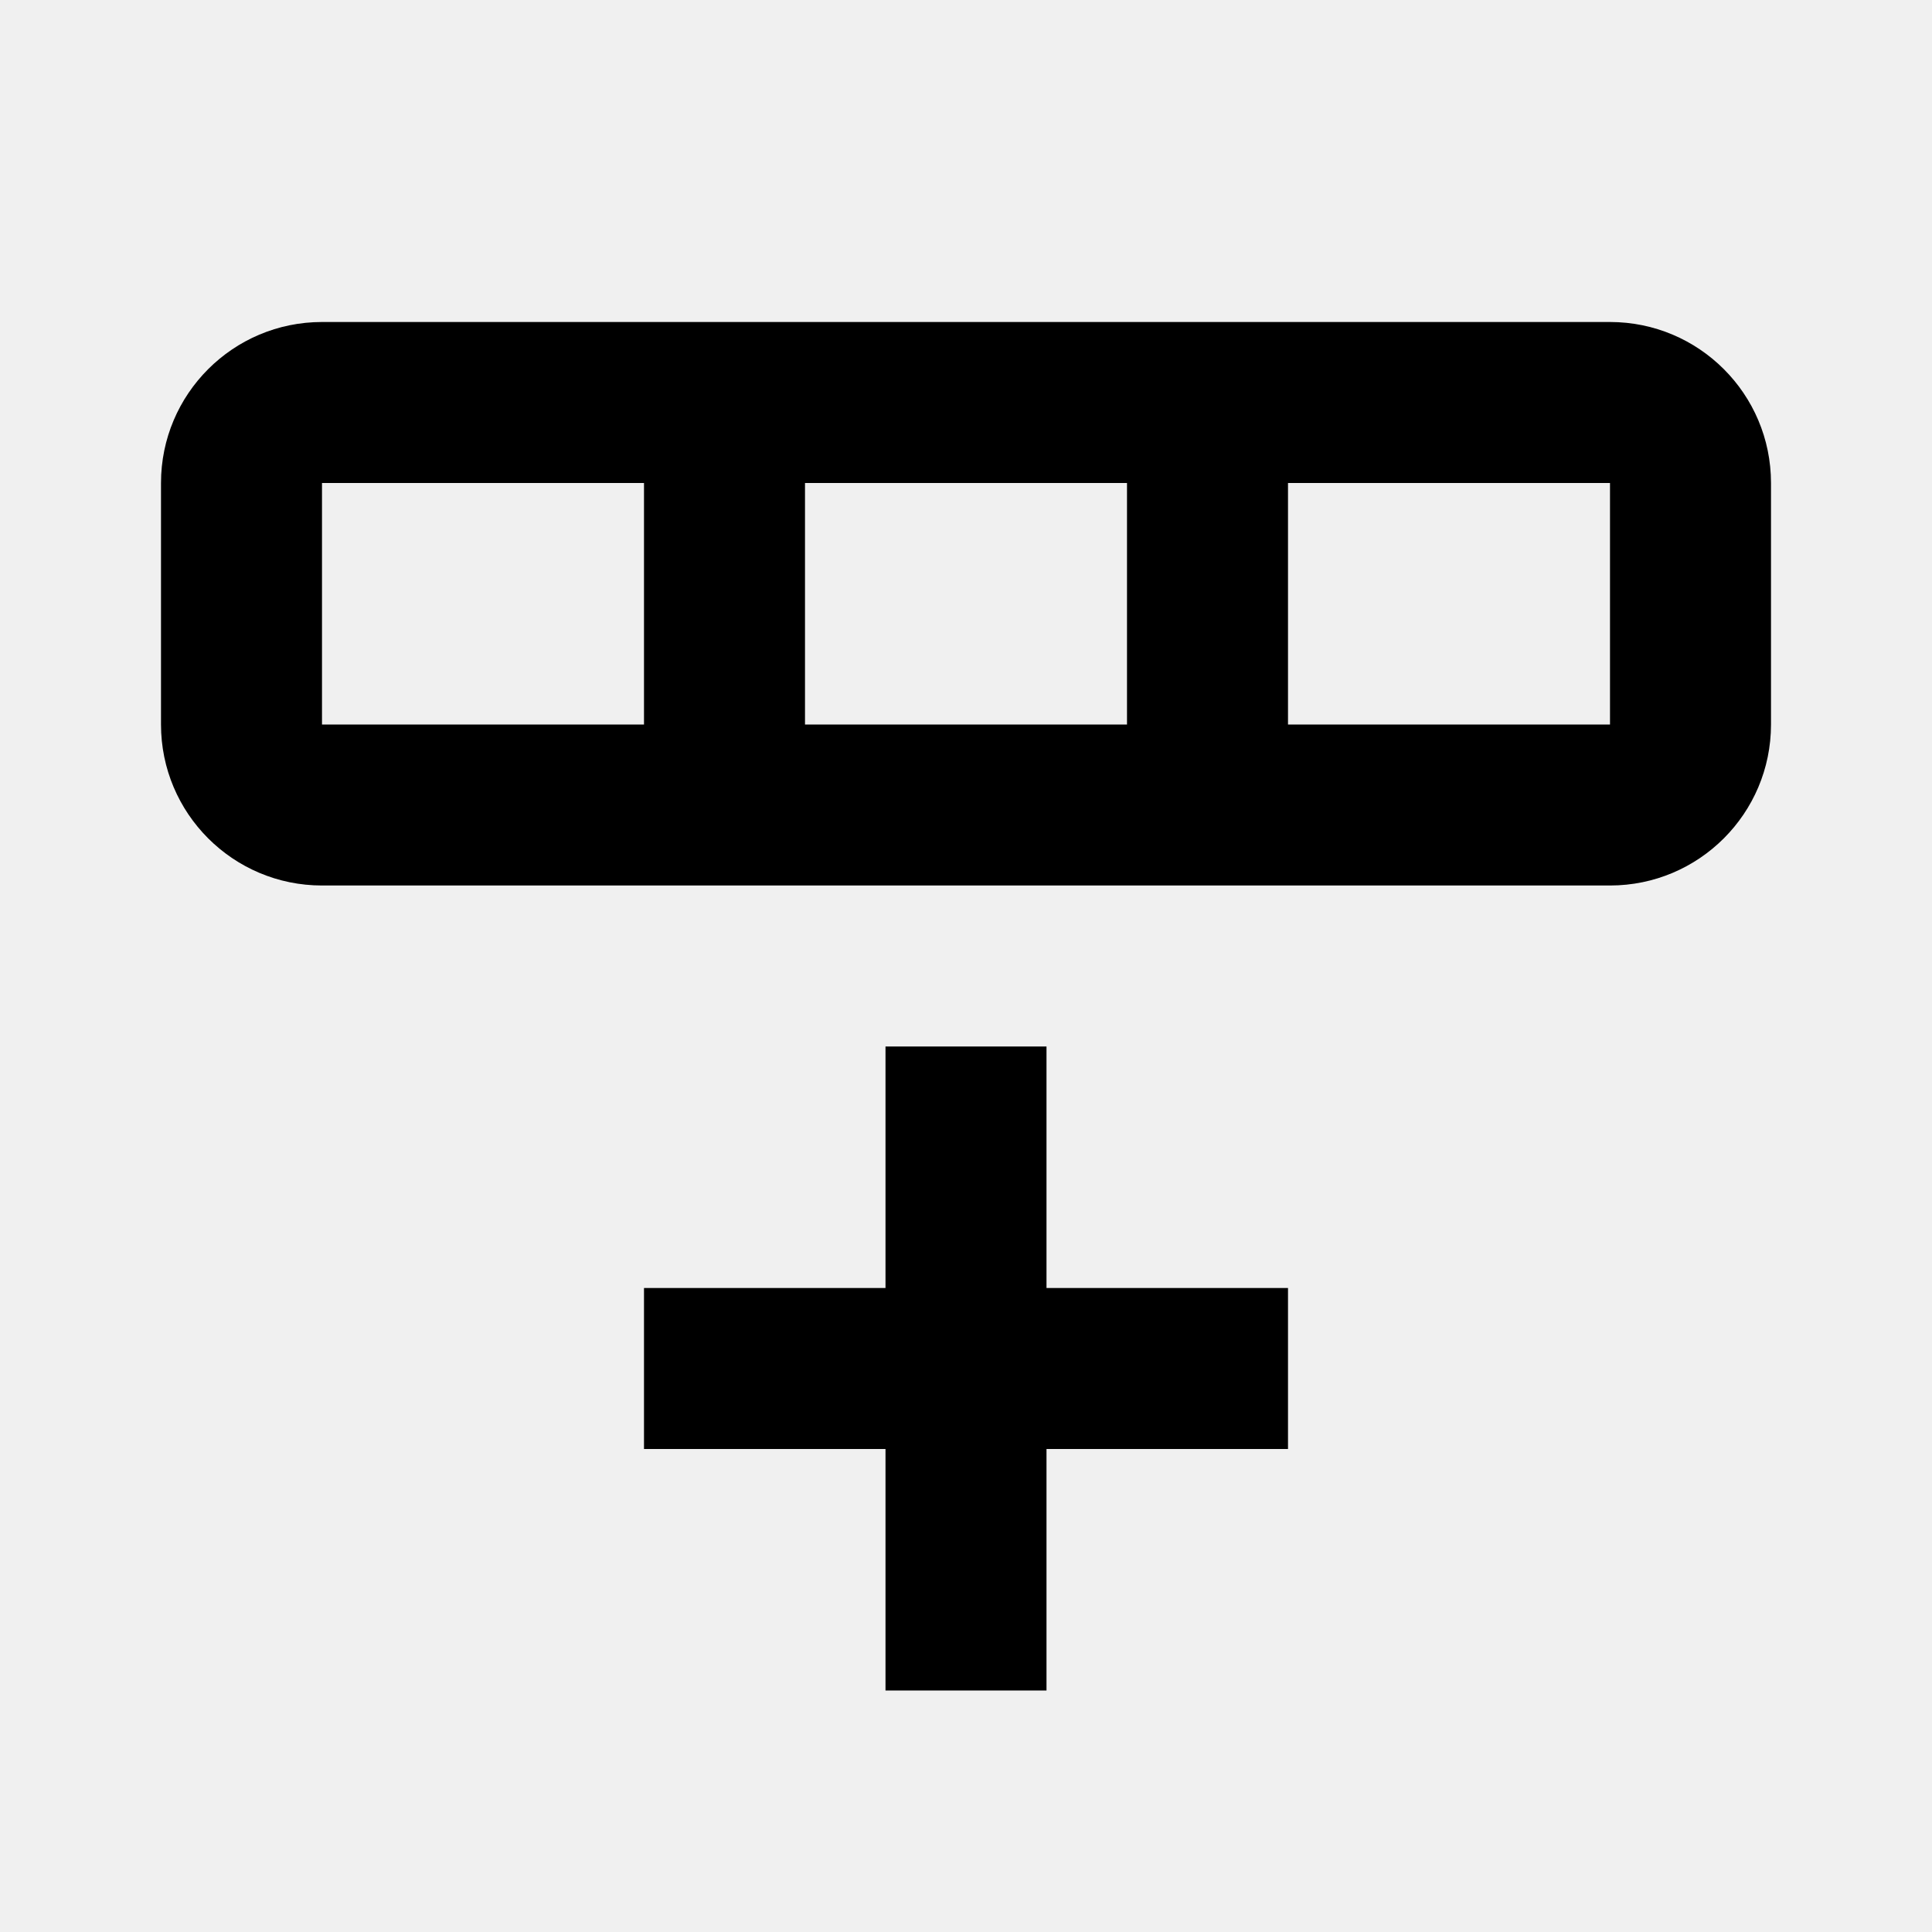
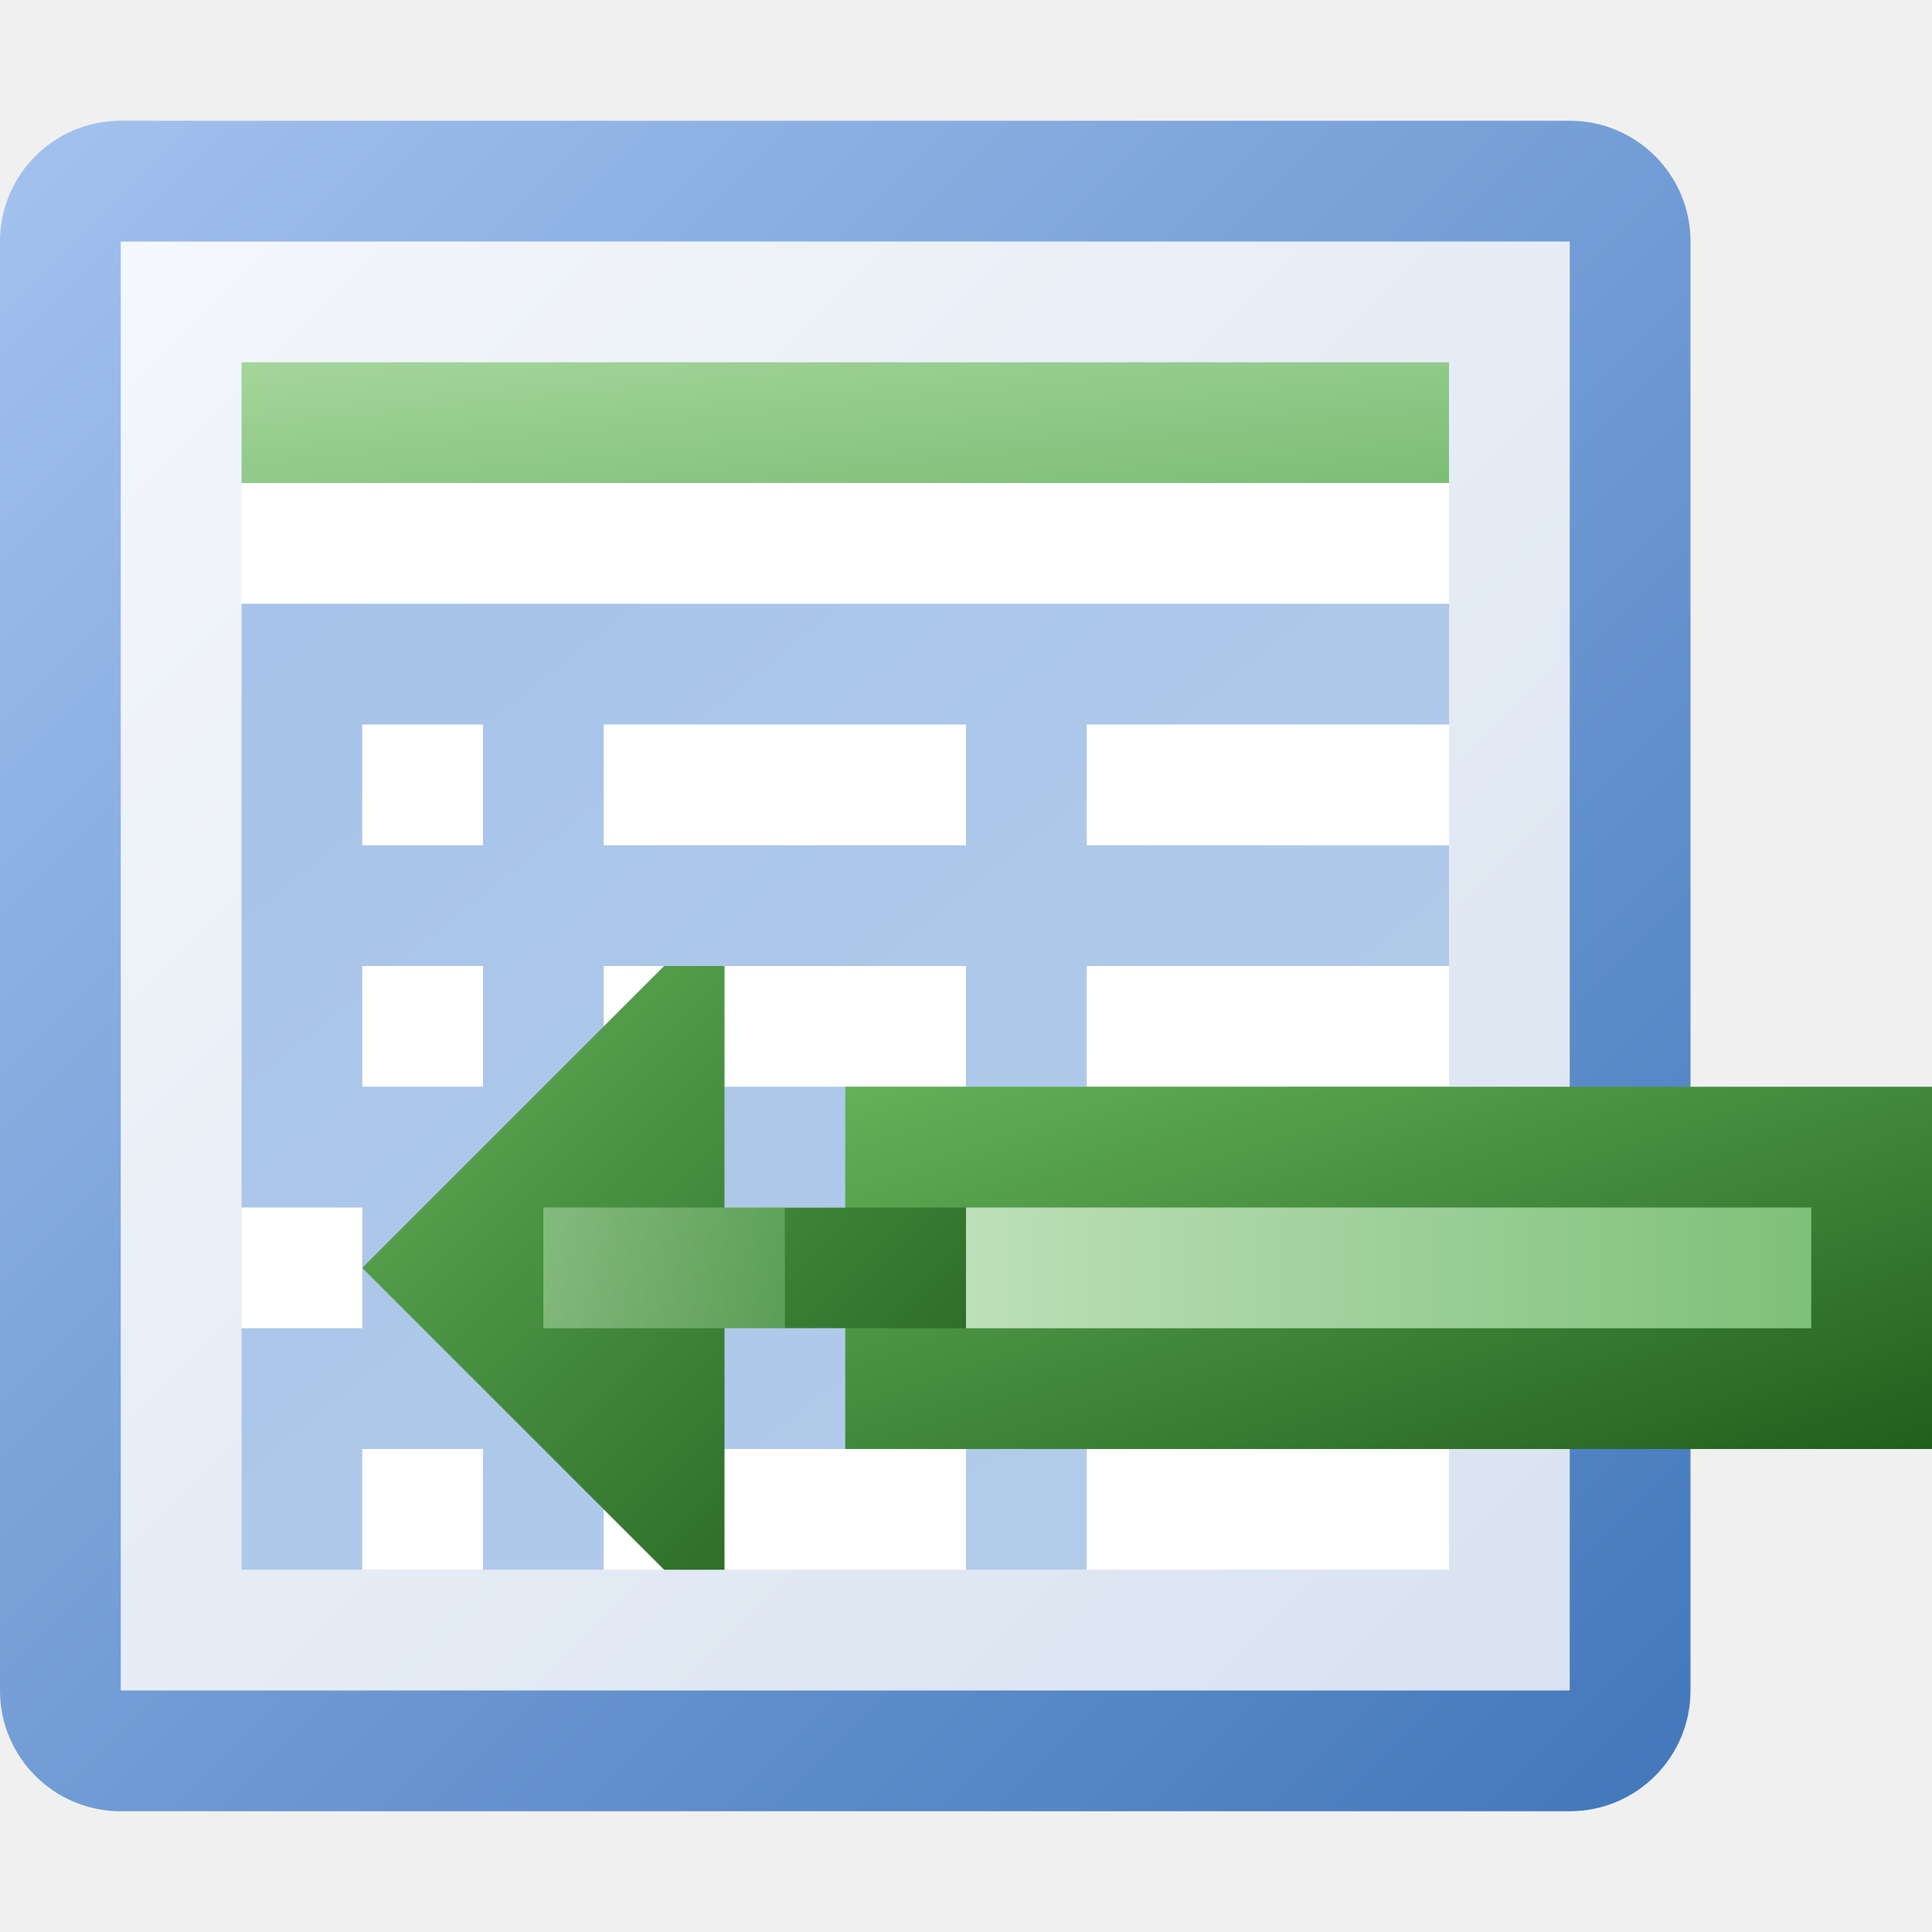
- <svg xmlns="http://www.w3.org/2000/svg" viewBox="0 0 24 24">
-   <g transform="translate(-7, -2)">
-     <path d="M23 18V20H20V23H18V20H15V18H18V15H20V18H23Z" />
+ <svg xmlns="http://www.w3.org/2000/svg" height="16" width="16">
+   <linearGradient id="a" x1="0%" x2="100%" y1="0%" y2="100%">
+     <stop offset="0" stop-color="#a3c2ef" />
+     <stop offset="1" stop-color="#4277bb" />
+   </linearGradient>
+   <linearGradient id="b" x1="0%" x2="100%" y1="0%" y2="100%">
+     <stop offset="0" stop-color="#f4f7fb" />
+     <stop offset="1" stop-color="#d8e2f0" />
+   </linearGradient>
+   <linearGradient id="c" x1="0%" x2="100%" y1="0%" y2="100%">
+     <stop offset="0" stop-color="#a6c3e9" />
+     <stop offset="1" stop-color="#b5cdea" />
+   </linearGradient>
+   <linearGradient id="d" x1="0%" x2="100%" y1="0%" y2="100%">
+     <stop offset="0" stop-color="#a5d59c" />
+     <stop offset="1" stop-color="#7cbe76" />
+   </linearGradient>
+   <linearGradient id="e" x1="0%" x2="100%" y1="0%" y2="100%">
+     <stop offset="0" stop-color="#63b159" />
+     <stop offset="1" stop-color="#215f1d" />
+   </linearGradient>
+   <linearGradient id="f" x1="0%" x2="100%" y1="0%" y2="0%">
+     <stop offset="0" stop-color="#bddfb9" />
+     <stop offset="1" stop-color="#7ec179" />
+   </linearGradient>
+   <g transform="translate(7 8)">
+     <rect fill="url(#a)" height="14" rx="1" width="14" x="-7" y="-7" />
+     <path d="m-6-6h12v12h-12z" fill="url(#b)" />
+     <path d="m-5-5h10v10h-10z" fill="#fff" />
+     <path d="m-5-3h10v8h-10z" fill="url(#c)" />
+     <path d="m-4-2h1v1h-1m0 1h1v1h-1m-1 1h1v1h-1m1 1h1v1h-1m2-7h3v1h-3m0 1h3v1h-3m0 1h3v1h-3m0 1h3v1h-3m4-7h3v1h-3m0 1h3v1h-3m0 1h3v1h-3m0 1h3v1h-3" fill="#fff" />
+     <path d="m-5-5h10v1h-10z" fill="url(#d)" />
+     <path d="m0 1h9v3h-9z" fill="url(#e)" />
+     <path d="m1 2h7v1h-7z" fill="url(#f)" />
+     <path d="m1 2h-2v-2h-.5l-2.5 2.5 2.5 2.5h.5v-2h2" fill="url(#e)" />
+     <path d="m-2.5 2h2v1h-2z" fill="url(#f)" opacity=".5" />
  </g>
-   <path d="M22,9A2,2 0 0,1 20,11H4A2,2 0 0,1 2,9V6A2,2 0 0,1 4,4H20A2,2 0 0,1 22,6V9M4,9H8V6H4V9M10,9H14V6H10V9M16,9H20V6H16V9Z" />
</svg>
